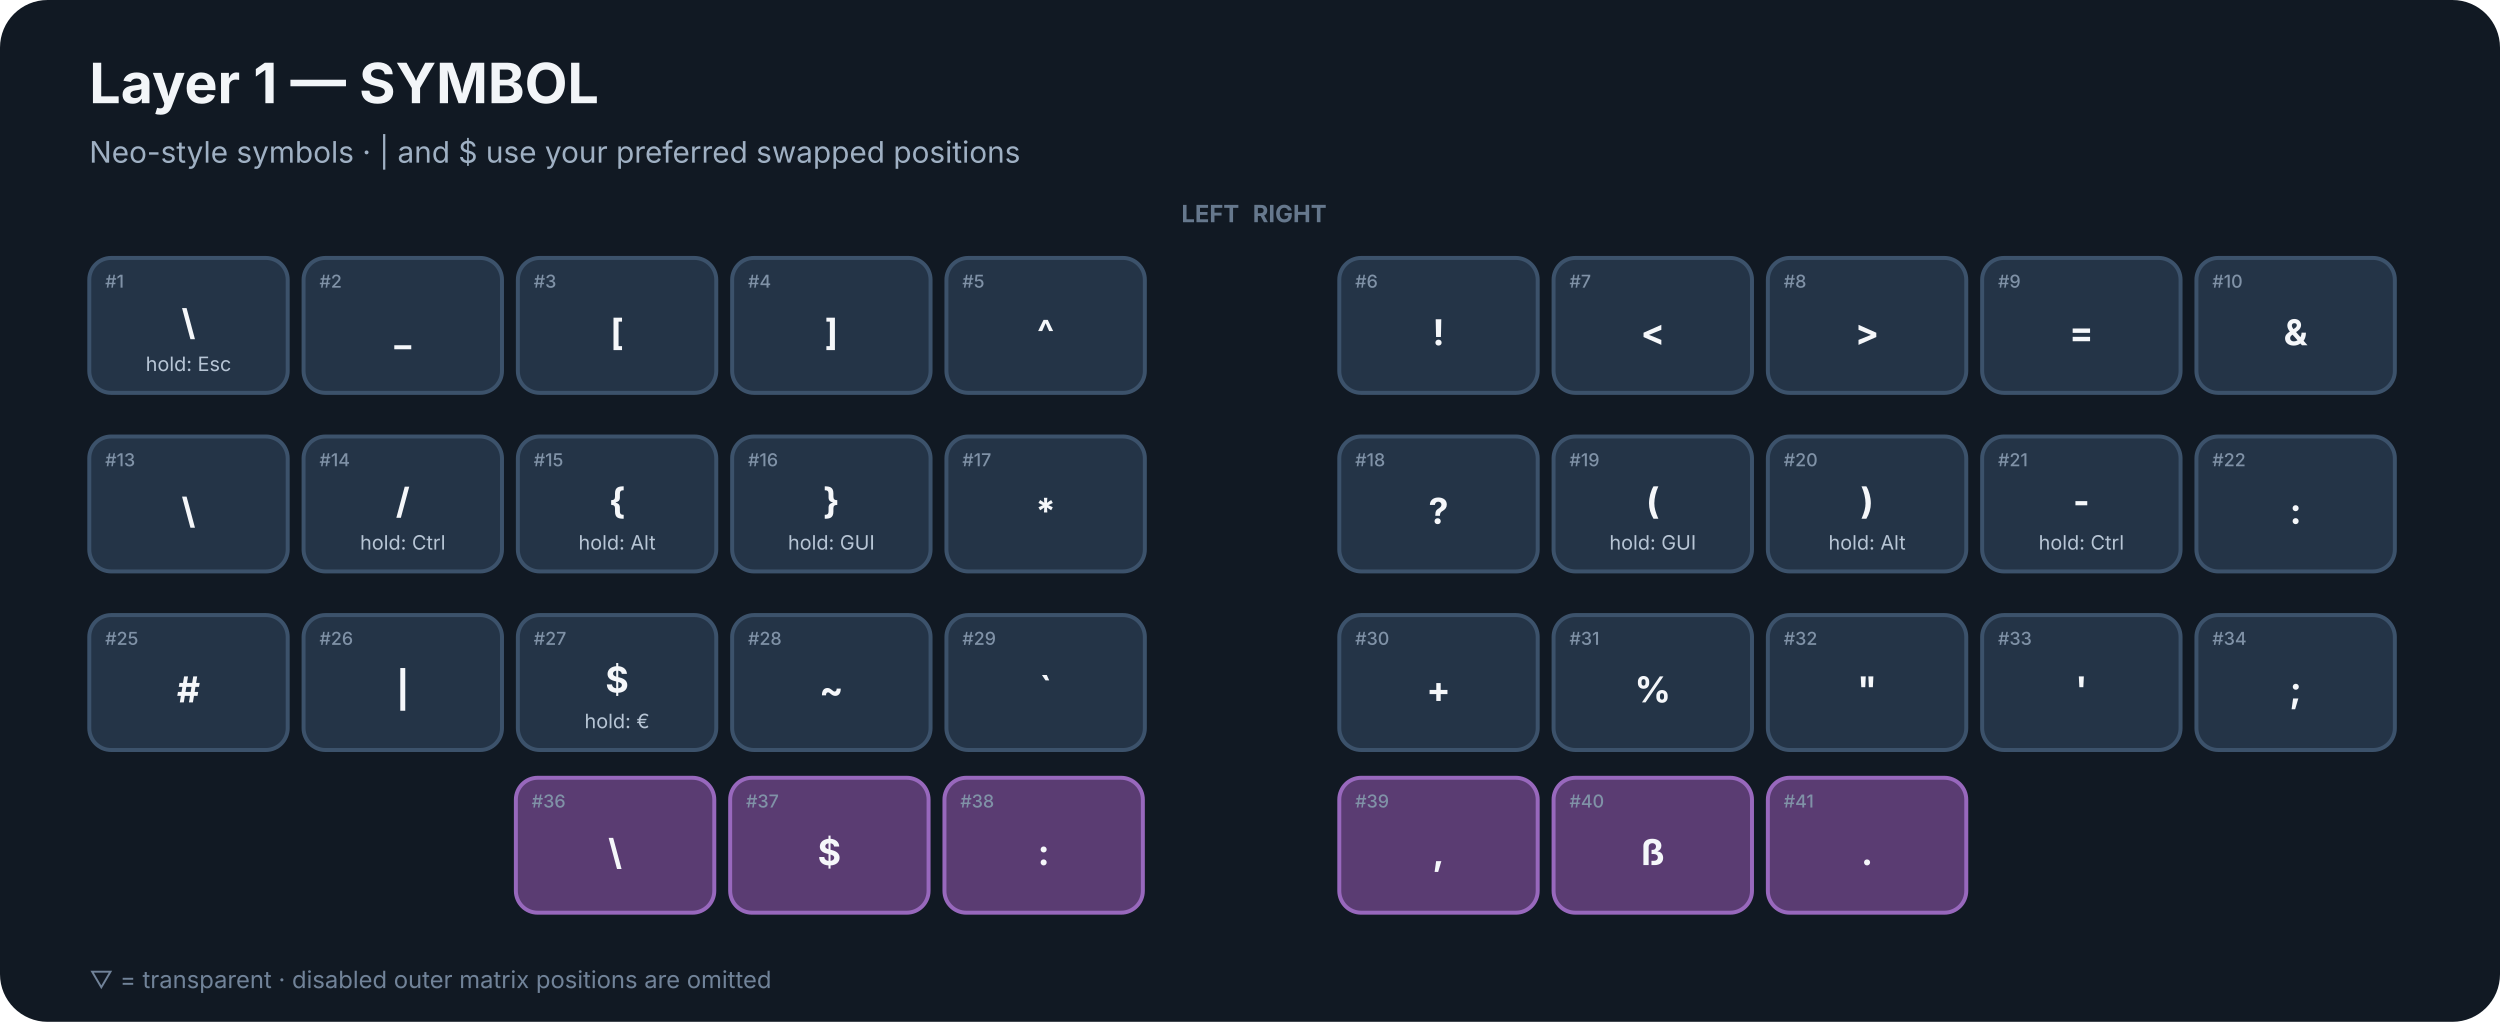
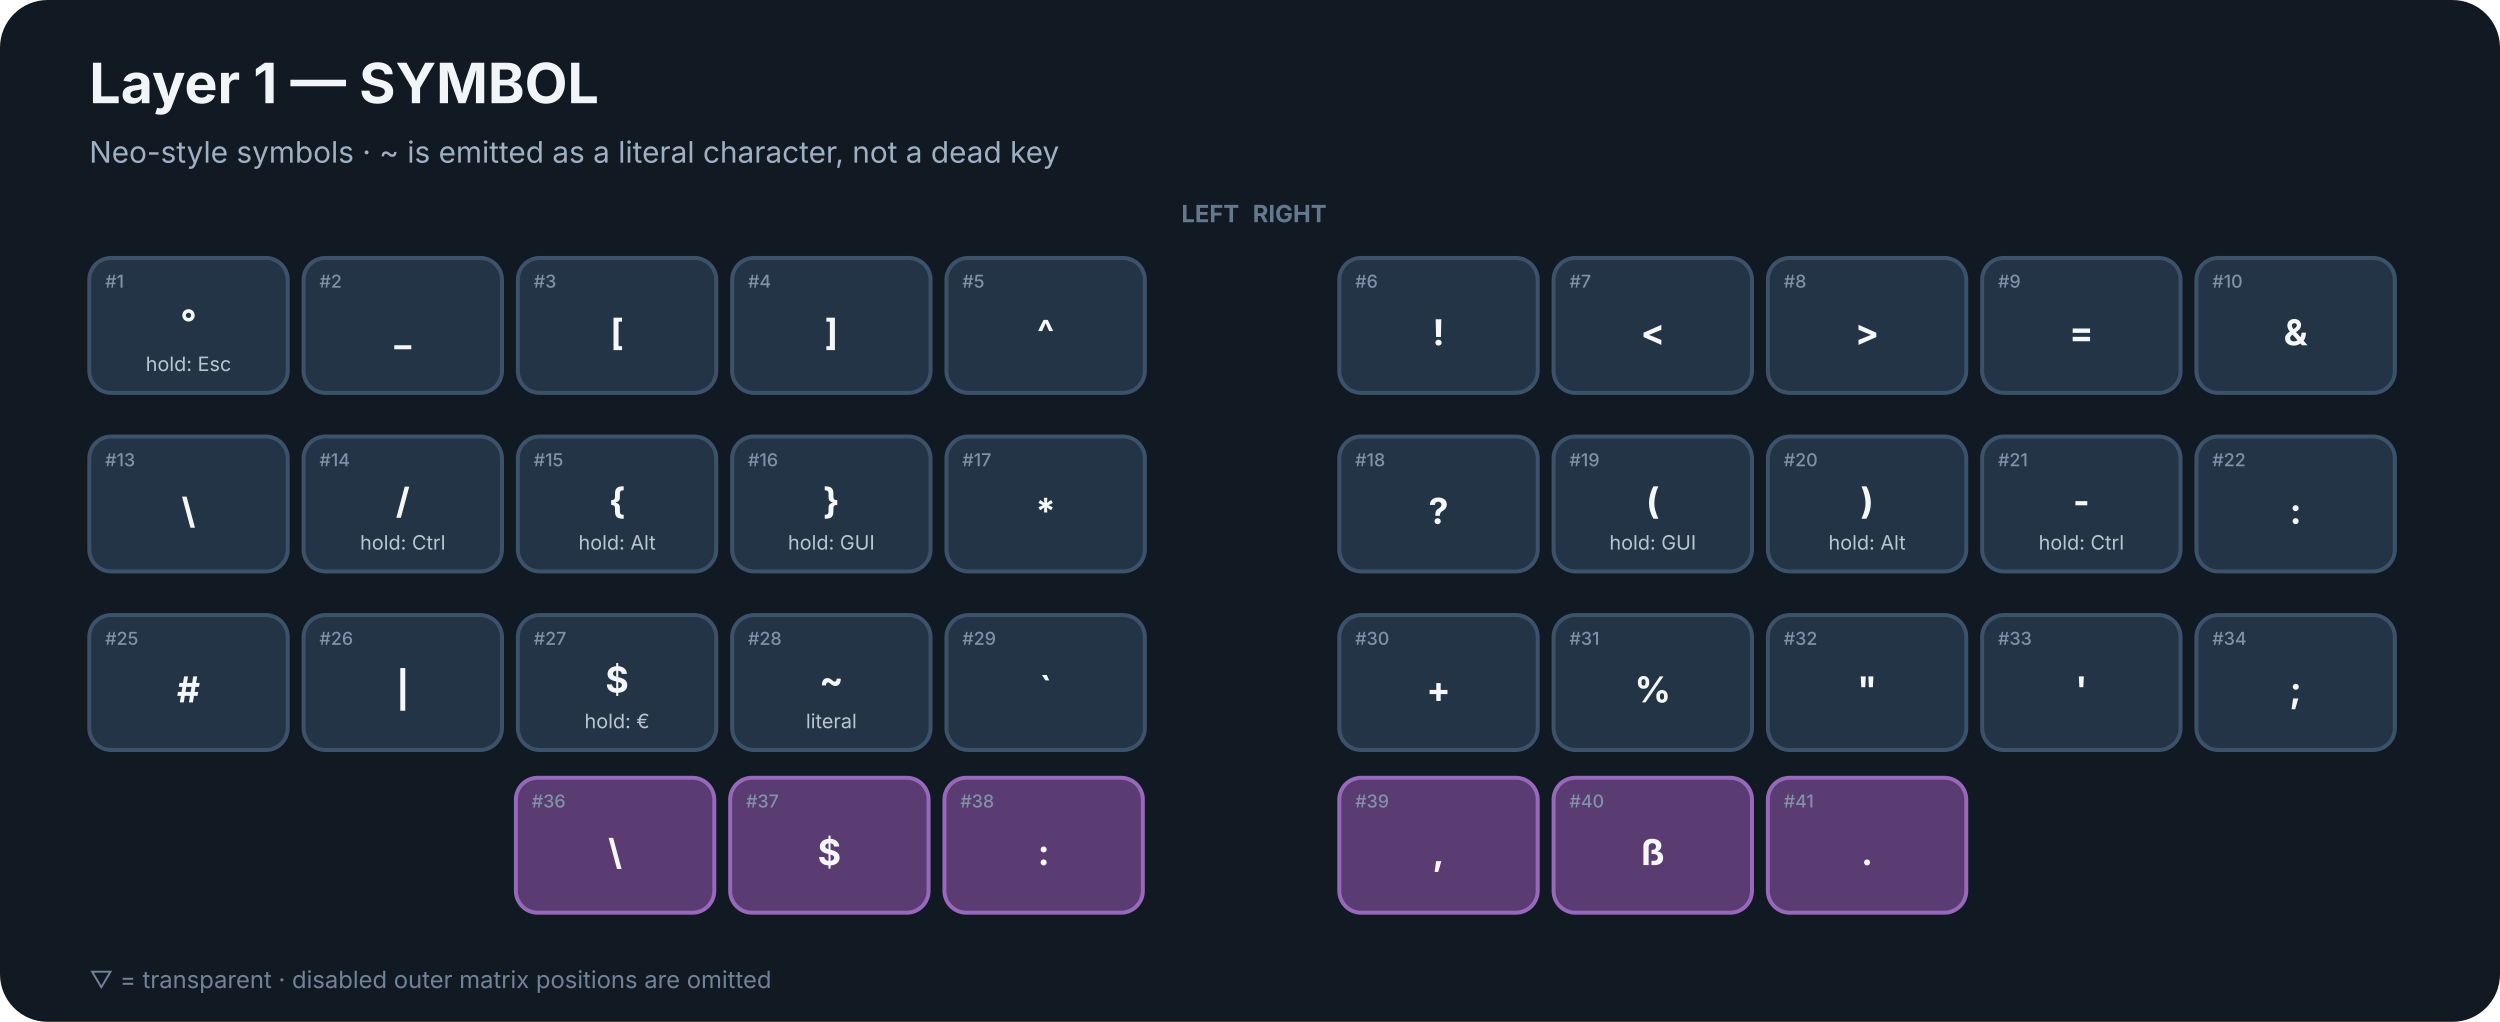
<svg xmlns="http://www.w3.org/2000/svg" width="1260" height="515" viewBox="0 0 1260 515">
  <rect width="100%" height="100%" rx="24" fill="#111923" />
  <text x="45" y="52" text-anchor="start" font-family="-apple-system, BlinkMacSystemFont, Segoe UI, sans-serif" font-size="28" font-weight="700" fill="#f2f5f8">Layer 1 — SYMBOL</text>
-   <text x="45" y="82" text-anchor="start" font-family="-apple-system, BlinkMacSystemFont, Segoe UI, sans-serif" font-size="15" font-weight="400" fill="#9fb0c3">Neo-style symbols · | and $ use your preferred swapped positions</text>
+   <text x="45" y="82" text-anchor="start" font-family="-apple-system, BlinkMacSystemFont, Segoe UI, sans-serif" font-size="15" font-weight="400" fill="#9fb0c3">Neo-style symbols · ~ is emitted as a literal character, not a dead key</text>
  <text x="610" y="112" text-anchor="middle" font-family="-apple-system, BlinkMacSystemFont, Segoe UI, sans-serif" font-size="12" font-weight="700" fill="#66788d">LEFT</text>
  <text x="650" y="112" text-anchor="middle" font-family="-apple-system, BlinkMacSystemFont, Segoe UI, sans-serif" font-size="12" font-weight="700" fill="#66788d">RIGHT</text>
  <rect x="45" y="130" width="100" height="68" rx="11" fill="#243447" stroke="#3c526b" stroke-width="2" />
  <text x="53" y="145" text-anchor="start" font-family="-apple-system, BlinkMacSystemFont, Segoe UI, sans-serif" font-size="9" font-weight="500" fill="#8092a7">#1</text>
-   <text x="95.0" y="169" text-anchor="middle" font-family="-apple-system, BlinkMacSystemFont, Segoe UI, sans-serif" font-size="18" font-weight="650" fill="#f5f7fa">\</text>
+   <text x="95.0" y="169" text-anchor="middle" font-family="-apple-system, BlinkMacSystemFont, Segoe UI, sans-serif" font-size="18" font-weight="650" fill="#f5f7fa">°</text>
  <text x="95.0" y="187" text-anchor="middle" font-family="-apple-system, BlinkMacSystemFont, Segoe UI, sans-serif" font-size="10" font-weight="400" fill="#b7c5d5">hold: Esc</text>
  <rect x="153" y="130" width="100" height="68" rx="11" fill="#243447" stroke="#3c526b" stroke-width="2" />
  <text x="161" y="145" text-anchor="start" font-family="-apple-system, BlinkMacSystemFont, Segoe UI, sans-serif" font-size="9" font-weight="500" fill="#8092a7">#2</text>
  <text x="203.0" y="174" text-anchor="middle" font-family="-apple-system, BlinkMacSystemFont, Segoe UI, sans-serif" font-size="18" font-weight="650" fill="#f5f7fa">_</text>
  <rect x="261" y="130" width="100" height="68" rx="11" fill="#243447" stroke="#3c526b" stroke-width="2" />
  <text x="269" y="145" text-anchor="start" font-family="-apple-system, BlinkMacSystemFont, Segoe UI, sans-serif" font-size="9" font-weight="500" fill="#8092a7">#3</text>
  <text x="311.0" y="174" text-anchor="middle" font-family="-apple-system, BlinkMacSystemFont, Segoe UI, sans-serif" font-size="18" font-weight="650" fill="#f5f7fa">[</text>
  <rect x="369" y="130" width="100" height="68" rx="11" fill="#243447" stroke="#3c526b" stroke-width="2" />
  <text x="377" y="145" text-anchor="start" font-family="-apple-system, BlinkMacSystemFont, Segoe UI, sans-serif" font-size="9" font-weight="500" fill="#8092a7">#4</text>
  <text x="419.0" y="174" text-anchor="middle" font-family="-apple-system, BlinkMacSystemFont, Segoe UI, sans-serif" font-size="18" font-weight="650" fill="#f5f7fa">]</text>
  <rect x="477" y="130" width="100" height="68" rx="11" fill="#243447" stroke="#3c526b" stroke-width="2" />
  <text x="485" y="145" text-anchor="start" font-family="-apple-system, BlinkMacSystemFont, Segoe UI, sans-serif" font-size="9" font-weight="500" fill="#8092a7">#5</text>
  <text x="527.0" y="174" text-anchor="middle" font-family="-apple-system, BlinkMacSystemFont, Segoe UI, sans-serif" font-size="18" font-weight="650" fill="#f5f7fa">^</text>
  <rect x="675" y="130" width="100" height="68" rx="11" fill="#243447" stroke="#3c526b" stroke-width="2" />
  <text x="683" y="145" text-anchor="start" font-family="-apple-system, BlinkMacSystemFont, Segoe UI, sans-serif" font-size="9" font-weight="500" fill="#8092a7">#6</text>
  <text x="725.0" y="174" text-anchor="middle" font-family="-apple-system, BlinkMacSystemFont, Segoe UI, sans-serif" font-size="18" font-weight="650" fill="#f5f7fa">!</text>
  <rect x="783" y="130" width="100" height="68" rx="11" fill="#243447" stroke="#3c526b" stroke-width="2" />
  <text x="791" y="145" text-anchor="start" font-family="-apple-system, BlinkMacSystemFont, Segoe UI, sans-serif" font-size="9" font-weight="500" fill="#8092a7">#7</text>
  <text x="833.0" y="174" text-anchor="middle" font-family="-apple-system, BlinkMacSystemFont, Segoe UI, sans-serif" font-size="18" font-weight="650" fill="#f5f7fa">&lt;</text>
  <rect x="891" y="130" width="100" height="68" rx="11" fill="#243447" stroke="#3c526b" stroke-width="2" />
  <text x="899" y="145" text-anchor="start" font-family="-apple-system, BlinkMacSystemFont, Segoe UI, sans-serif" font-size="9" font-weight="500" fill="#8092a7">#8</text>
  <text x="941.0" y="174" text-anchor="middle" font-family="-apple-system, BlinkMacSystemFont, Segoe UI, sans-serif" font-size="18" font-weight="650" fill="#f5f7fa">&gt;</text>
  <rect x="999" y="130" width="100" height="68" rx="11" fill="#243447" stroke="#3c526b" stroke-width="2" />
  <text x="1007" y="145" text-anchor="start" font-family="-apple-system, BlinkMacSystemFont, Segoe UI, sans-serif" font-size="9" font-weight="500" fill="#8092a7">#9</text>
  <text x="1049.0" y="174" text-anchor="middle" font-family="-apple-system, BlinkMacSystemFont, Segoe UI, sans-serif" font-size="18" font-weight="650" fill="#f5f7fa">=</text>
  <rect x="1107" y="130" width="100" height="68" rx="11" fill="#243447" stroke="#3c526b" stroke-width="2" />
  <text x="1115" y="145" text-anchor="start" font-family="-apple-system, BlinkMacSystemFont, Segoe UI, sans-serif" font-size="9" font-weight="500" fill="#8092a7">#10</text>
  <text x="1157.0" y="174" text-anchor="middle" font-family="-apple-system, BlinkMacSystemFont, Segoe UI, sans-serif" font-size="18" font-weight="650" fill="#f5f7fa">&amp;</text>
  <rect x="45" y="220" width="100" height="68" rx="11" fill="#243447" stroke="#3c526b" stroke-width="2" />
  <text x="53" y="235" text-anchor="start" font-family="-apple-system, BlinkMacSystemFont, Segoe UI, sans-serif" font-size="9" font-weight="500" fill="#8092a7">#13</text>
  <text x="95.0" y="264" text-anchor="middle" font-family="-apple-system, BlinkMacSystemFont, Segoe UI, sans-serif" font-size="18" font-weight="650" fill="#f5f7fa">\</text>
  <rect x="153" y="220" width="100" height="68" rx="11" fill="#243447" stroke="#3c526b" stroke-width="2" />
  <text x="161" y="235" text-anchor="start" font-family="-apple-system, BlinkMacSystemFont, Segoe UI, sans-serif" font-size="9" font-weight="500" fill="#8092a7">#14</text>
  <text x="203.0" y="259" text-anchor="middle" font-family="-apple-system, BlinkMacSystemFont, Segoe UI, sans-serif" font-size="18" font-weight="650" fill="#f5f7fa">/</text>
  <text x="203.0" y="277" text-anchor="middle" font-family="-apple-system, BlinkMacSystemFont, Segoe UI, sans-serif" font-size="10" font-weight="400" fill="#b7c5d5">hold: Ctrl</text>
  <rect x="261" y="220" width="100" height="68" rx="11" fill="#243447" stroke="#3c526b" stroke-width="2" />
  <text x="269" y="235" text-anchor="start" font-family="-apple-system, BlinkMacSystemFont, Segoe UI, sans-serif" font-size="9" font-weight="500" fill="#8092a7">#15</text>
  <text x="311.0" y="259" text-anchor="middle" font-family="-apple-system, BlinkMacSystemFont, Segoe UI, sans-serif" font-size="18" font-weight="650" fill="#f5f7fa">{</text>
  <text x="311.0" y="277" text-anchor="middle" font-family="-apple-system, BlinkMacSystemFont, Segoe UI, sans-serif" font-size="10" font-weight="400" fill="#b7c5d5">hold: Alt</text>
  <rect x="369" y="220" width="100" height="68" rx="11" fill="#243447" stroke="#3c526b" stroke-width="2" />
  <text x="377" y="235" text-anchor="start" font-family="-apple-system, BlinkMacSystemFont, Segoe UI, sans-serif" font-size="9" font-weight="500" fill="#8092a7">#16</text>
  <text x="419.0" y="259" text-anchor="middle" font-family="-apple-system, BlinkMacSystemFont, Segoe UI, sans-serif" font-size="18" font-weight="650" fill="#f5f7fa">}</text>
  <text x="419.0" y="277" text-anchor="middle" font-family="-apple-system, BlinkMacSystemFont, Segoe UI, sans-serif" font-size="10" font-weight="400" fill="#b7c5d5">hold: GUI</text>
  <rect x="477" y="220" width="100" height="68" rx="11" fill="#243447" stroke="#3c526b" stroke-width="2" />
  <text x="485" y="235" text-anchor="start" font-family="-apple-system, BlinkMacSystemFont, Segoe UI, sans-serif" font-size="9" font-weight="500" fill="#8092a7">#17</text>
  <text x="527.0" y="264" text-anchor="middle" font-family="-apple-system, BlinkMacSystemFont, Segoe UI, sans-serif" font-size="18" font-weight="650" fill="#f5f7fa">*</text>
  <rect x="675" y="220" width="100" height="68" rx="11" fill="#243447" stroke="#3c526b" stroke-width="2" />
  <text x="683" y="235" text-anchor="start" font-family="-apple-system, BlinkMacSystemFont, Segoe UI, sans-serif" font-size="9" font-weight="500" fill="#8092a7">#18</text>
  <text x="725.0" y="264" text-anchor="middle" font-family="-apple-system, BlinkMacSystemFont, Segoe UI, sans-serif" font-size="18" font-weight="650" fill="#f5f7fa">?</text>
  <rect x="783" y="220" width="100" height="68" rx="11" fill="#243447" stroke="#3c526b" stroke-width="2" />
  <text x="791" y="235" text-anchor="start" font-family="-apple-system, BlinkMacSystemFont, Segoe UI, sans-serif" font-size="9" font-weight="500" fill="#8092a7">#19</text>
  <text x="833.0" y="259" text-anchor="middle" font-family="-apple-system, BlinkMacSystemFont, Segoe UI, sans-serif" font-size="18" font-weight="650" fill="#f5f7fa">(</text>
  <text x="833.0" y="277" text-anchor="middle" font-family="-apple-system, BlinkMacSystemFont, Segoe UI, sans-serif" font-size="10" font-weight="400" fill="#b7c5d5">hold: GUI</text>
  <rect x="891" y="220" width="100" height="68" rx="11" fill="#243447" stroke="#3c526b" stroke-width="2" />
  <text x="899" y="235" text-anchor="start" font-family="-apple-system, BlinkMacSystemFont, Segoe UI, sans-serif" font-size="9" font-weight="500" fill="#8092a7">#20</text>
  <text x="941.0" y="259" text-anchor="middle" font-family="-apple-system, BlinkMacSystemFont, Segoe UI, sans-serif" font-size="18" font-weight="650" fill="#f5f7fa">)</text>
  <text x="941.0" y="277" text-anchor="middle" font-family="-apple-system, BlinkMacSystemFont, Segoe UI, sans-serif" font-size="10" font-weight="400" fill="#b7c5d5">hold: Alt</text>
  <rect x="999" y="220" width="100" height="68" rx="11" fill="#243447" stroke="#3c526b" stroke-width="2" />
  <text x="1007" y="235" text-anchor="start" font-family="-apple-system, BlinkMacSystemFont, Segoe UI, sans-serif" font-size="9" font-weight="500" fill="#8092a7">#21</text>
  <text x="1049.0" y="259" text-anchor="middle" font-family="-apple-system, BlinkMacSystemFont, Segoe UI, sans-serif" font-size="18" font-weight="650" fill="#f5f7fa">-</text>
  <text x="1049.0" y="277" text-anchor="middle" font-family="-apple-system, BlinkMacSystemFont, Segoe UI, sans-serif" font-size="10" font-weight="400" fill="#b7c5d5">hold: Ctrl</text>
  <rect x="1107" y="220" width="100" height="68" rx="11" fill="#243447" stroke="#3c526b" stroke-width="2" />
  <text x="1115" y="235" text-anchor="start" font-family="-apple-system, BlinkMacSystemFont, Segoe UI, sans-serif" font-size="9" font-weight="500" fill="#8092a7">#22</text>
  <text x="1157.0" y="264" text-anchor="middle" font-family="-apple-system, BlinkMacSystemFont, Segoe UI, sans-serif" font-size="18" font-weight="650" fill="#f5f7fa">:</text>
  <rect x="45" y="310" width="100" height="68" rx="11" fill="#243447" stroke="#3c526b" stroke-width="2" />
  <text x="53" y="325" text-anchor="start" font-family="-apple-system, BlinkMacSystemFont, Segoe UI, sans-serif" font-size="9" font-weight="500" fill="#8092a7">#25</text>
  <text x="95.0" y="354" text-anchor="middle" font-family="-apple-system, BlinkMacSystemFont, Segoe UI, sans-serif" font-size="18" font-weight="650" fill="#f5f7fa">#</text>
  <rect x="153" y="310" width="100" height="68" rx="11" fill="#243447" stroke="#3c526b" stroke-width="2" />
  <text x="161" y="325" text-anchor="start" font-family="-apple-system, BlinkMacSystemFont, Segoe UI, sans-serif" font-size="9" font-weight="500" fill="#8092a7">#26</text>
  <text x="203.0" y="354" text-anchor="middle" font-family="-apple-system, BlinkMacSystemFont, Segoe UI, sans-serif" font-size="18" font-weight="650" fill="#f5f7fa">|</text>
  <rect x="261" y="310" width="100" height="68" rx="11" fill="#243447" stroke="#3c526b" stroke-width="2" />
  <text x="269" y="325" text-anchor="start" font-family="-apple-system, BlinkMacSystemFont, Segoe UI, sans-serif" font-size="9" font-weight="500" fill="#8092a7">#27</text>
  <text x="311.0" y="349" text-anchor="middle" font-family="-apple-system, BlinkMacSystemFont, Segoe UI, sans-serif" font-size="18" font-weight="650" fill="#f5f7fa">$</text>
  <text x="311.0" y="367" text-anchor="middle" font-family="-apple-system, BlinkMacSystemFont, Segoe UI, sans-serif" font-size="10" font-weight="400" fill="#b7c5d5">hold: €</text>
  <rect x="369" y="310" width="100" height="68" rx="11" fill="#243447" stroke="#3c526b" stroke-width="2" />
  <text x="377" y="325" text-anchor="start" font-family="-apple-system, BlinkMacSystemFont, Segoe UI, sans-serif" font-size="9" font-weight="500" fill="#8092a7">#28</text>
-   <text x="419.0" y="354" text-anchor="middle" font-family="-apple-system, BlinkMacSystemFont, Segoe UI, sans-serif" font-size="18" font-weight="650" fill="#f5f7fa">~</text>
+   <text x="419.0" y="349" text-anchor="middle" font-family="-apple-system, BlinkMacSystemFont, Segoe UI, sans-serif" font-size="18" font-weight="650" fill="#f5f7fa">~</text>
+   <text x="419.0" y="367" text-anchor="middle" font-family="-apple-system, BlinkMacSystemFont, Segoe UI, sans-serif" font-size="10" font-weight="400" fill="#b7c5d5">literal</text>
  <rect x="477" y="310" width="100" height="68" rx="11" fill="#243447" stroke="#3c526b" stroke-width="2" />
  <text x="485" y="325" text-anchor="start" font-family="-apple-system, BlinkMacSystemFont, Segoe UI, sans-serif" font-size="9" font-weight="500" fill="#8092a7">#29</text>
  <text x="527.0" y="354" text-anchor="middle" font-family="-apple-system, BlinkMacSystemFont, Segoe UI, sans-serif" font-size="18" font-weight="650" fill="#f5f7fa">`</text>
  <rect x="675" y="310" width="100" height="68" rx="11" fill="#243447" stroke="#3c526b" stroke-width="2" />
  <text x="683" y="325" text-anchor="start" font-family="-apple-system, BlinkMacSystemFont, Segoe UI, sans-serif" font-size="9" font-weight="500" fill="#8092a7">#30</text>
  <text x="725.0" y="354" text-anchor="middle" font-family="-apple-system, BlinkMacSystemFont, Segoe UI, sans-serif" font-size="18" font-weight="650" fill="#f5f7fa">+</text>
  <rect x="783" y="310" width="100" height="68" rx="11" fill="#243447" stroke="#3c526b" stroke-width="2" />
  <text x="791" y="325" text-anchor="start" font-family="-apple-system, BlinkMacSystemFont, Segoe UI, sans-serif" font-size="9" font-weight="500" fill="#8092a7">#31</text>
  <text x="833.0" y="354" text-anchor="middle" font-family="-apple-system, BlinkMacSystemFont, Segoe UI, sans-serif" font-size="18" font-weight="650" fill="#f5f7fa">%</text>
  <rect x="891" y="310" width="100" height="68" rx="11" fill="#243447" stroke="#3c526b" stroke-width="2" />
  <text x="899" y="325" text-anchor="start" font-family="-apple-system, BlinkMacSystemFont, Segoe UI, sans-serif" font-size="9" font-weight="500" fill="#8092a7">#32</text>
  <text x="941.0" y="354" text-anchor="middle" font-family="-apple-system, BlinkMacSystemFont, Segoe UI, sans-serif" font-size="18" font-weight="650" fill="#f5f7fa">"</text>
  <rect x="999" y="310" width="100" height="68" rx="11" fill="#243447" stroke="#3c526b" stroke-width="2" />
  <text x="1007" y="325" text-anchor="start" font-family="-apple-system, BlinkMacSystemFont, Segoe UI, sans-serif" font-size="9" font-weight="500" fill="#8092a7">#33</text>
  <text x="1049.0" y="354" text-anchor="middle" font-family="-apple-system, BlinkMacSystemFont, Segoe UI, sans-serif" font-size="18" font-weight="650" fill="#f5f7fa">'</text>
  <rect x="1107" y="310" width="100" height="68" rx="11" fill="#243447" stroke="#3c526b" stroke-width="2" />
  <text x="1115" y="325" text-anchor="start" font-family="-apple-system, BlinkMacSystemFont, Segoe UI, sans-serif" font-size="9" font-weight="500" fill="#8092a7">#34</text>
  <text x="1157.0" y="354" text-anchor="middle" font-family="-apple-system, BlinkMacSystemFont, Segoe UI, sans-serif" font-size="18" font-weight="650" fill="#f5f7fa">;</text>
  <rect x="260" y="392" width="100" height="68" rx="11" fill="#5a3c72" stroke="#9868bd" stroke-width="2" />
  <text x="268" y="407" text-anchor="start" font-family="-apple-system, BlinkMacSystemFont, Segoe UI, sans-serif" font-size="9" font-weight="500" fill="#8092a7">#36</text>
  <text x="310.0" y="436" text-anchor="middle" font-family="-apple-system, BlinkMacSystemFont, Segoe UI, sans-serif" font-size="18" font-weight="650" fill="#f5f7fa">\</text>
  <rect x="368" y="392" width="100" height="68" rx="11" fill="#5a3c72" stroke="#9868bd" stroke-width="2" />
  <text x="376" y="407" text-anchor="start" font-family="-apple-system, BlinkMacSystemFont, Segoe UI, sans-serif" font-size="9" font-weight="500" fill="#8092a7">#37</text>
  <text x="418.0" y="436" text-anchor="middle" font-family="-apple-system, BlinkMacSystemFont, Segoe UI, sans-serif" font-size="18" font-weight="650" fill="#f5f7fa">$</text>
  <rect x="476" y="392" width="100" height="68" rx="11" fill="#5a3c72" stroke="#9868bd" stroke-width="2" />
  <text x="484" y="407" text-anchor="start" font-family="-apple-system, BlinkMacSystemFont, Segoe UI, sans-serif" font-size="9" font-weight="500" fill="#8092a7">#38</text>
  <text x="526.0" y="436" text-anchor="middle" font-family="-apple-system, BlinkMacSystemFont, Segoe UI, sans-serif" font-size="18" font-weight="650" fill="#f5f7fa">:</text>
  <rect x="675" y="392" width="100" height="68" rx="11" fill="#5a3c72" stroke="#9868bd" stroke-width="2" />
  <text x="683" y="407" text-anchor="start" font-family="-apple-system, BlinkMacSystemFont, Segoe UI, sans-serif" font-size="9" font-weight="500" fill="#8092a7">#39</text>
  <text x="725.0" y="436" text-anchor="middle" font-family="-apple-system, BlinkMacSystemFont, Segoe UI, sans-serif" font-size="18" font-weight="650" fill="#f5f7fa">,</text>
  <rect x="783" y="392" width="100" height="68" rx="11" fill="#5a3c72" stroke="#9868bd" stroke-width="2" />
  <text x="791" y="407" text-anchor="start" font-family="-apple-system, BlinkMacSystemFont, Segoe UI, sans-serif" font-size="9" font-weight="500" fill="#8092a7">#40</text>
  <text x="833.0" y="436" text-anchor="middle" font-family="-apple-system, BlinkMacSystemFont, Segoe UI, sans-serif" font-size="18" font-weight="650" fill="#f5f7fa">ß</text>
  <rect x="891" y="392" width="100" height="68" rx="11" fill="#5a3c72" stroke="#9868bd" stroke-width="2" />
  <text x="899" y="407" text-anchor="start" font-family="-apple-system, BlinkMacSystemFont, Segoe UI, sans-serif" font-size="9" font-weight="500" fill="#8092a7">#41</text>
  <text x="941.0" y="436" text-anchor="middle" font-family="-apple-system, BlinkMacSystemFont, Segoe UI, sans-serif" font-size="18" font-weight="650" fill="#f5f7fa">.</text>
  <text x="45" y="498" text-anchor="start" font-family="-apple-system, BlinkMacSystemFont, Segoe UI, sans-serif" font-size="12" font-weight="400" fill="#718399">▽ = transparent · disabled outer matrix positions are omitted</text>
</svg>
